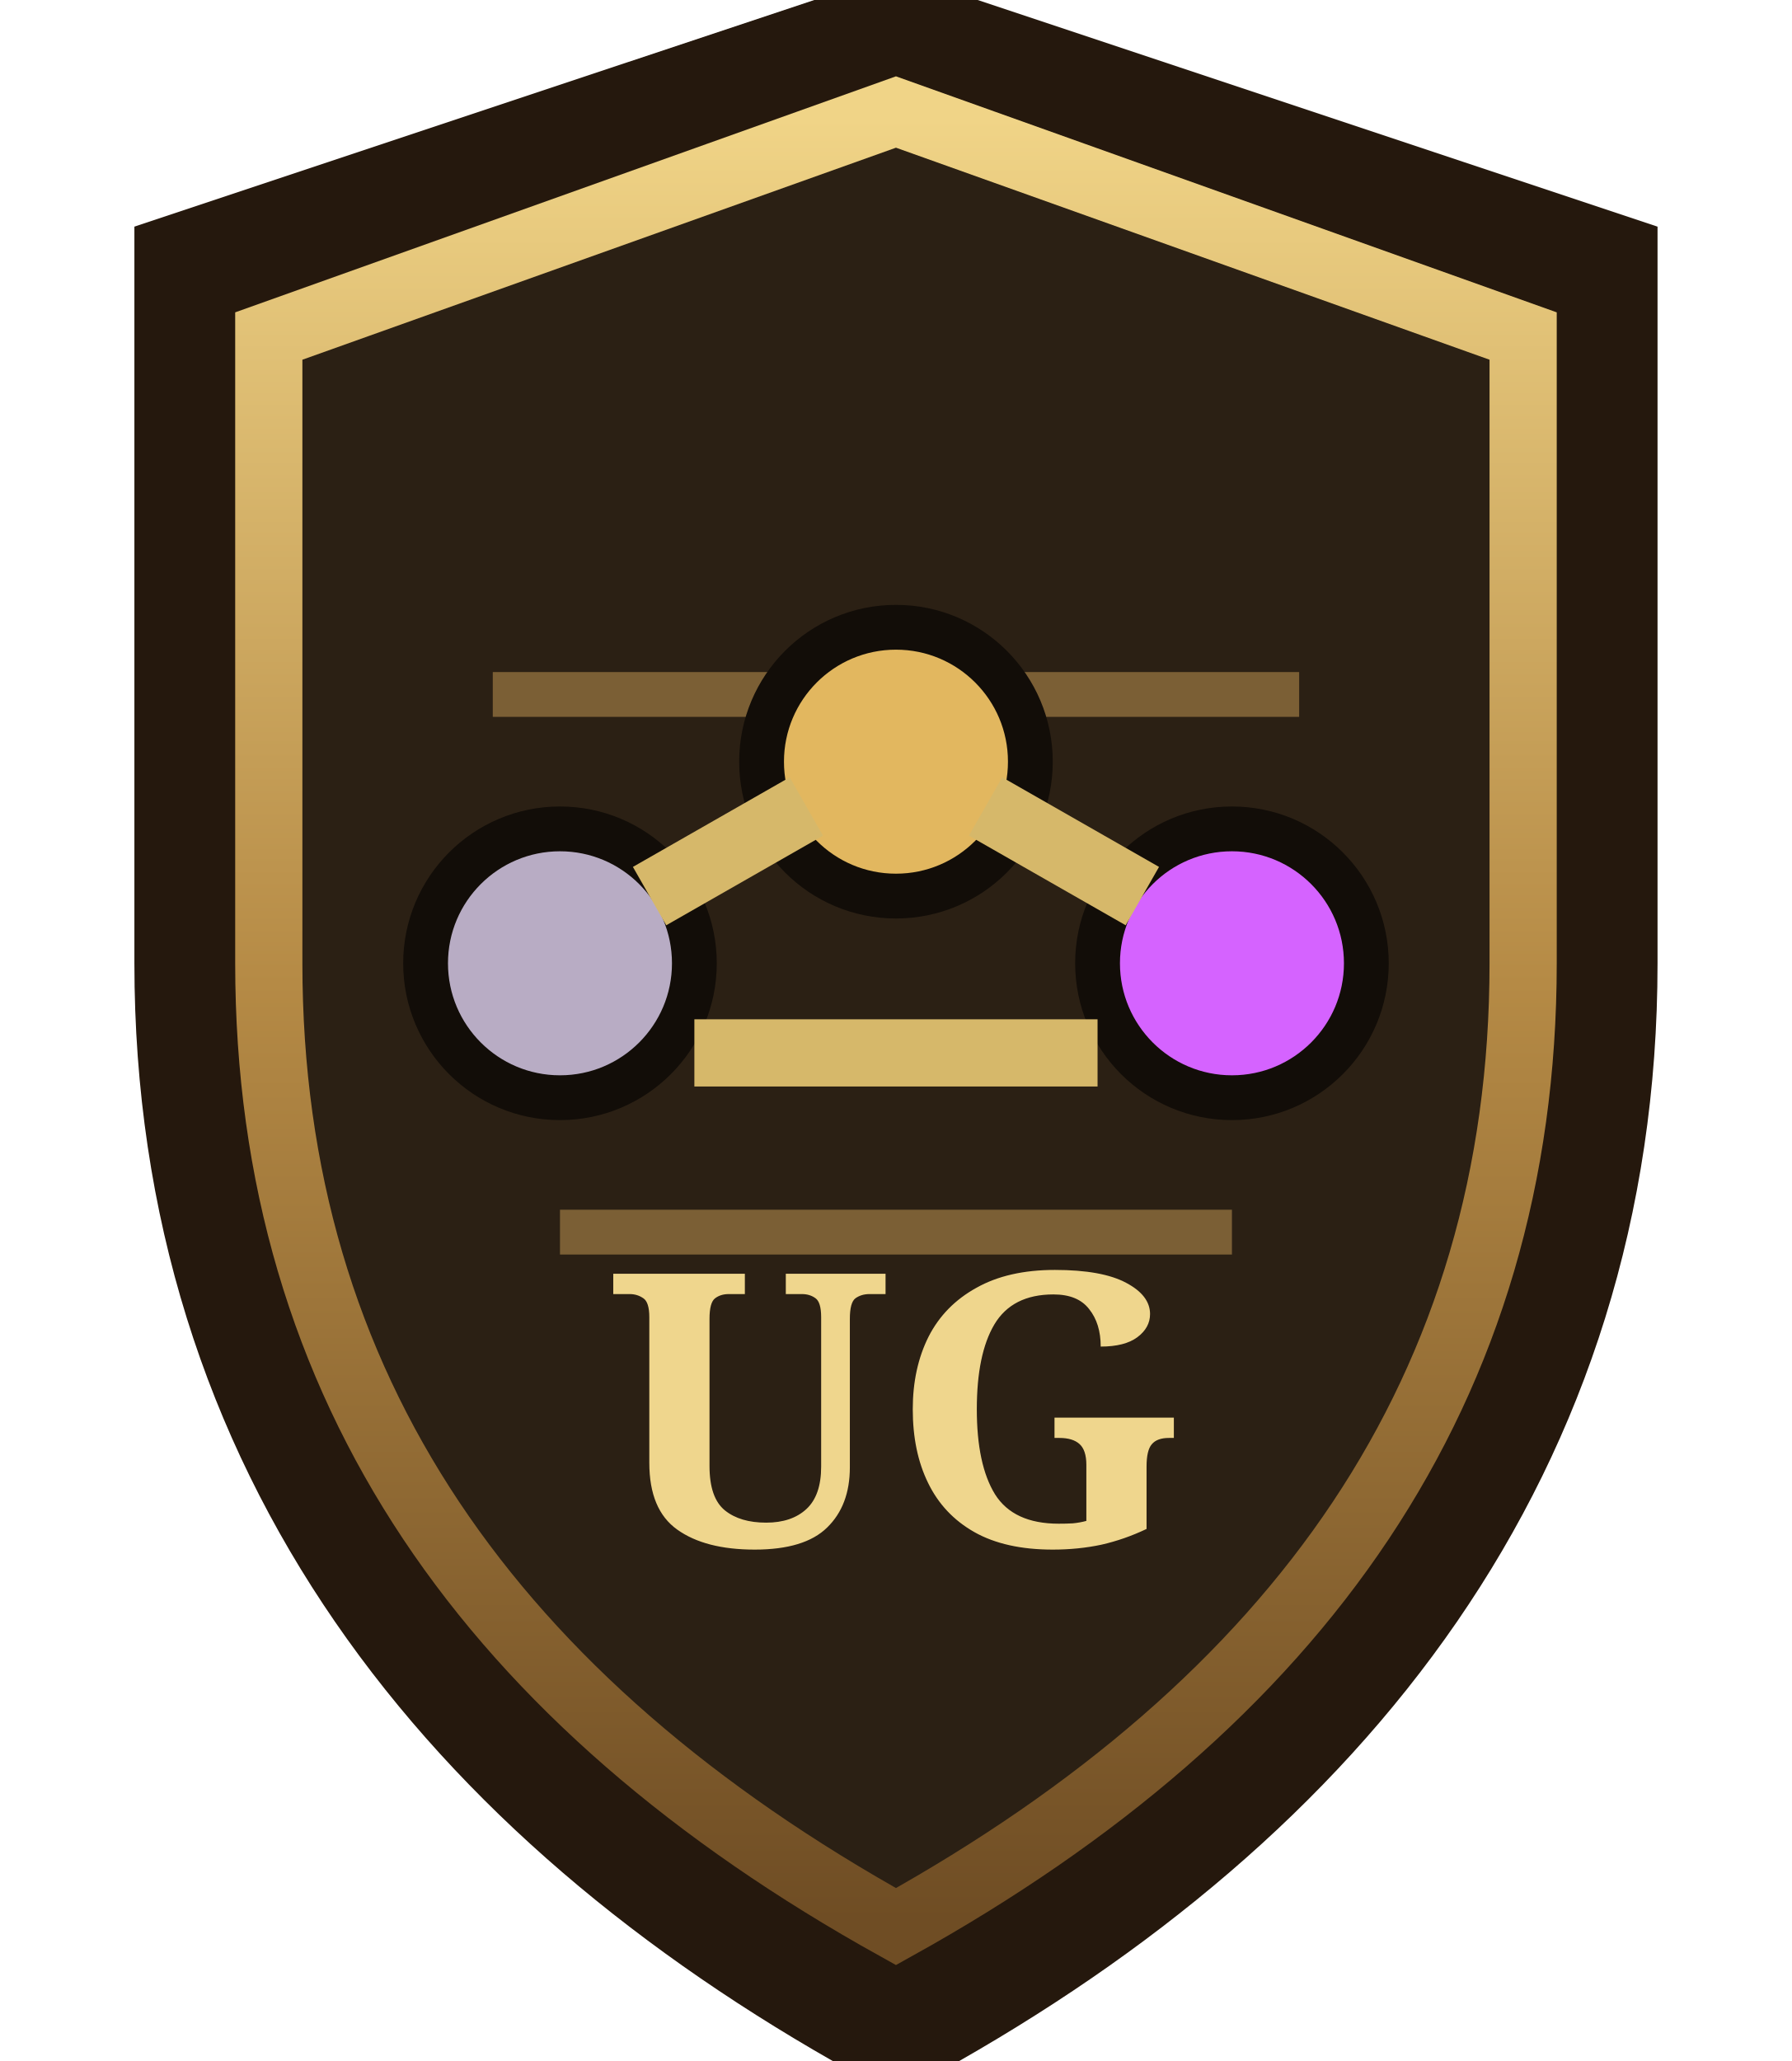
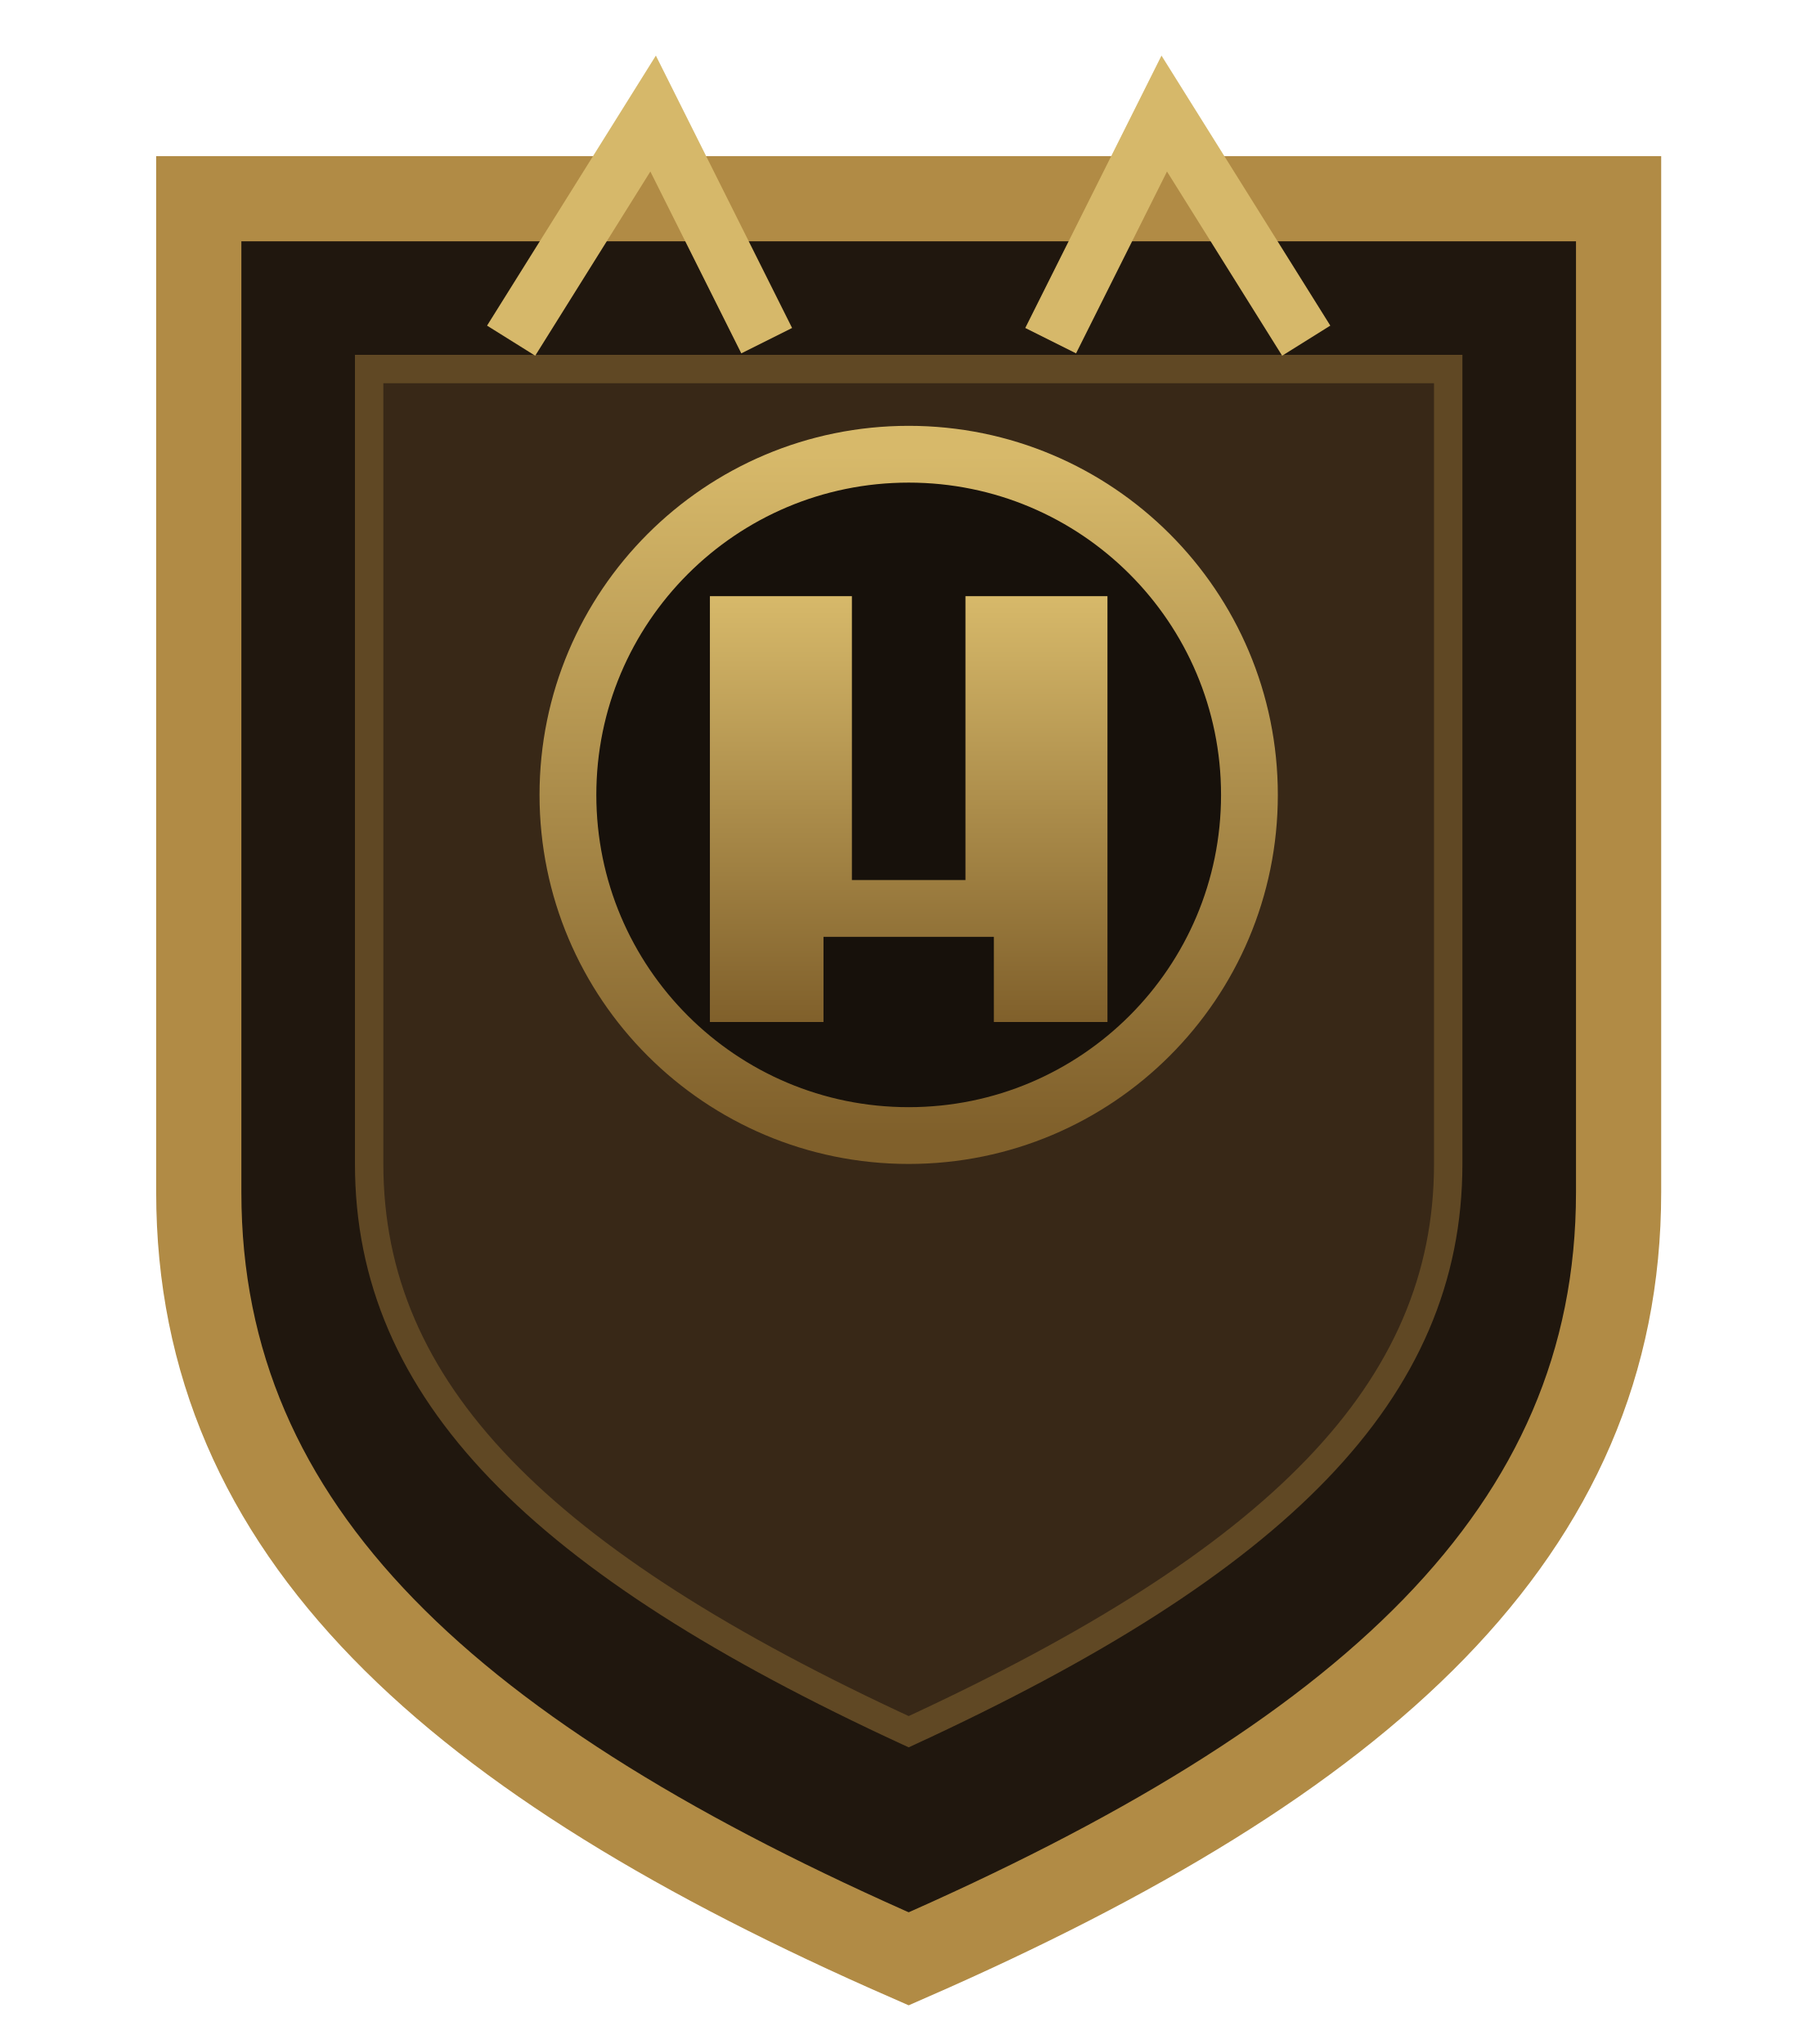
- <svg xmlns="http://www.w3.org/2000/svg" viewBox="0 0 80 92" role="img" aria-label="United Gimps crest">
+ <svg xmlns="http://www.w3.org/2000/svg" viewBox="0 0 64 72" role="img" aria-label="United Gimps crest">
  <defs>
    <linearGradient id="g" x1="0" y1="0" x2="0" y2="1">
-       <stop stop-color="#f0d487" />
-       <stop offset=".48" stop-color="#b58a45" />
-       <stop offset="1" stop-color="#6f4d24" />
+       <stop stop-color="#d7b96a" />
+       <stop offset="1" stop-color="#80602b" />
    </linearGradient>
  </defs>
-   <path d="M40 3 70 13v30c0 21-12 36-30 46C22 79 10 64 10 43V13z" fill="#17100a" stroke="#25180d" stroke-width="8" />
-   <path d="M40 5 68 15v28c0 19-10 33-28 43C22 76 12 62 12 43V15z" fill="#2b2014" stroke="url(#g)" stroke-width="3" />
-   <path d="M22 31h36M25 55h30" stroke="#8e6f3d" stroke-width="2" opacity=".8" />
-   <circle cx="25" cy="43" r="6" fill="#b8acc4" stroke="#120d08" stroke-width="2" />
-   <circle cx="40" cy="34" r="6" fill="#e2b75f" stroke="#120d08" stroke-width="2" />
-   <circle cx="55" cy="43" r="6" fill="#d563ff" stroke="#120d08" stroke-width="2" />
-   <path d="M29 40 36 36M44 36l7 4M31 47h18" stroke="#d6b86a" stroke-width="3" />
-   <text x="40" y="69" text-anchor="middle" fill="#efd68d" font-family="Georgia,serif" font-weight="900" font-size="17">UG</text>
+   <path d="M7 7h50v35c0 12-9 20-25 27C16 62 7 54 7 42Z" fill="#20170e" stroke="#b18b45" stroke-width="3" />
+   <path d="M13 13h38v28c0 8-6 14-19 20-13-6-19-12-19-20Z" fill="#382817" stroke="#604824" />
+   <circle cx="32" cy="28" r="12" fill="#17110b" stroke="url(#g)" stroke-width="2" />
+   <path d="M25 36V21h5v10h4V21h5v15h-4v-3h-6v3Z" fill="url(#g)" />
+   <path d="m18 12 5-8 4 8m10 0 4-8 5 8" fill="none" stroke="#d6b86a" stroke-width="2" />
</svg>
